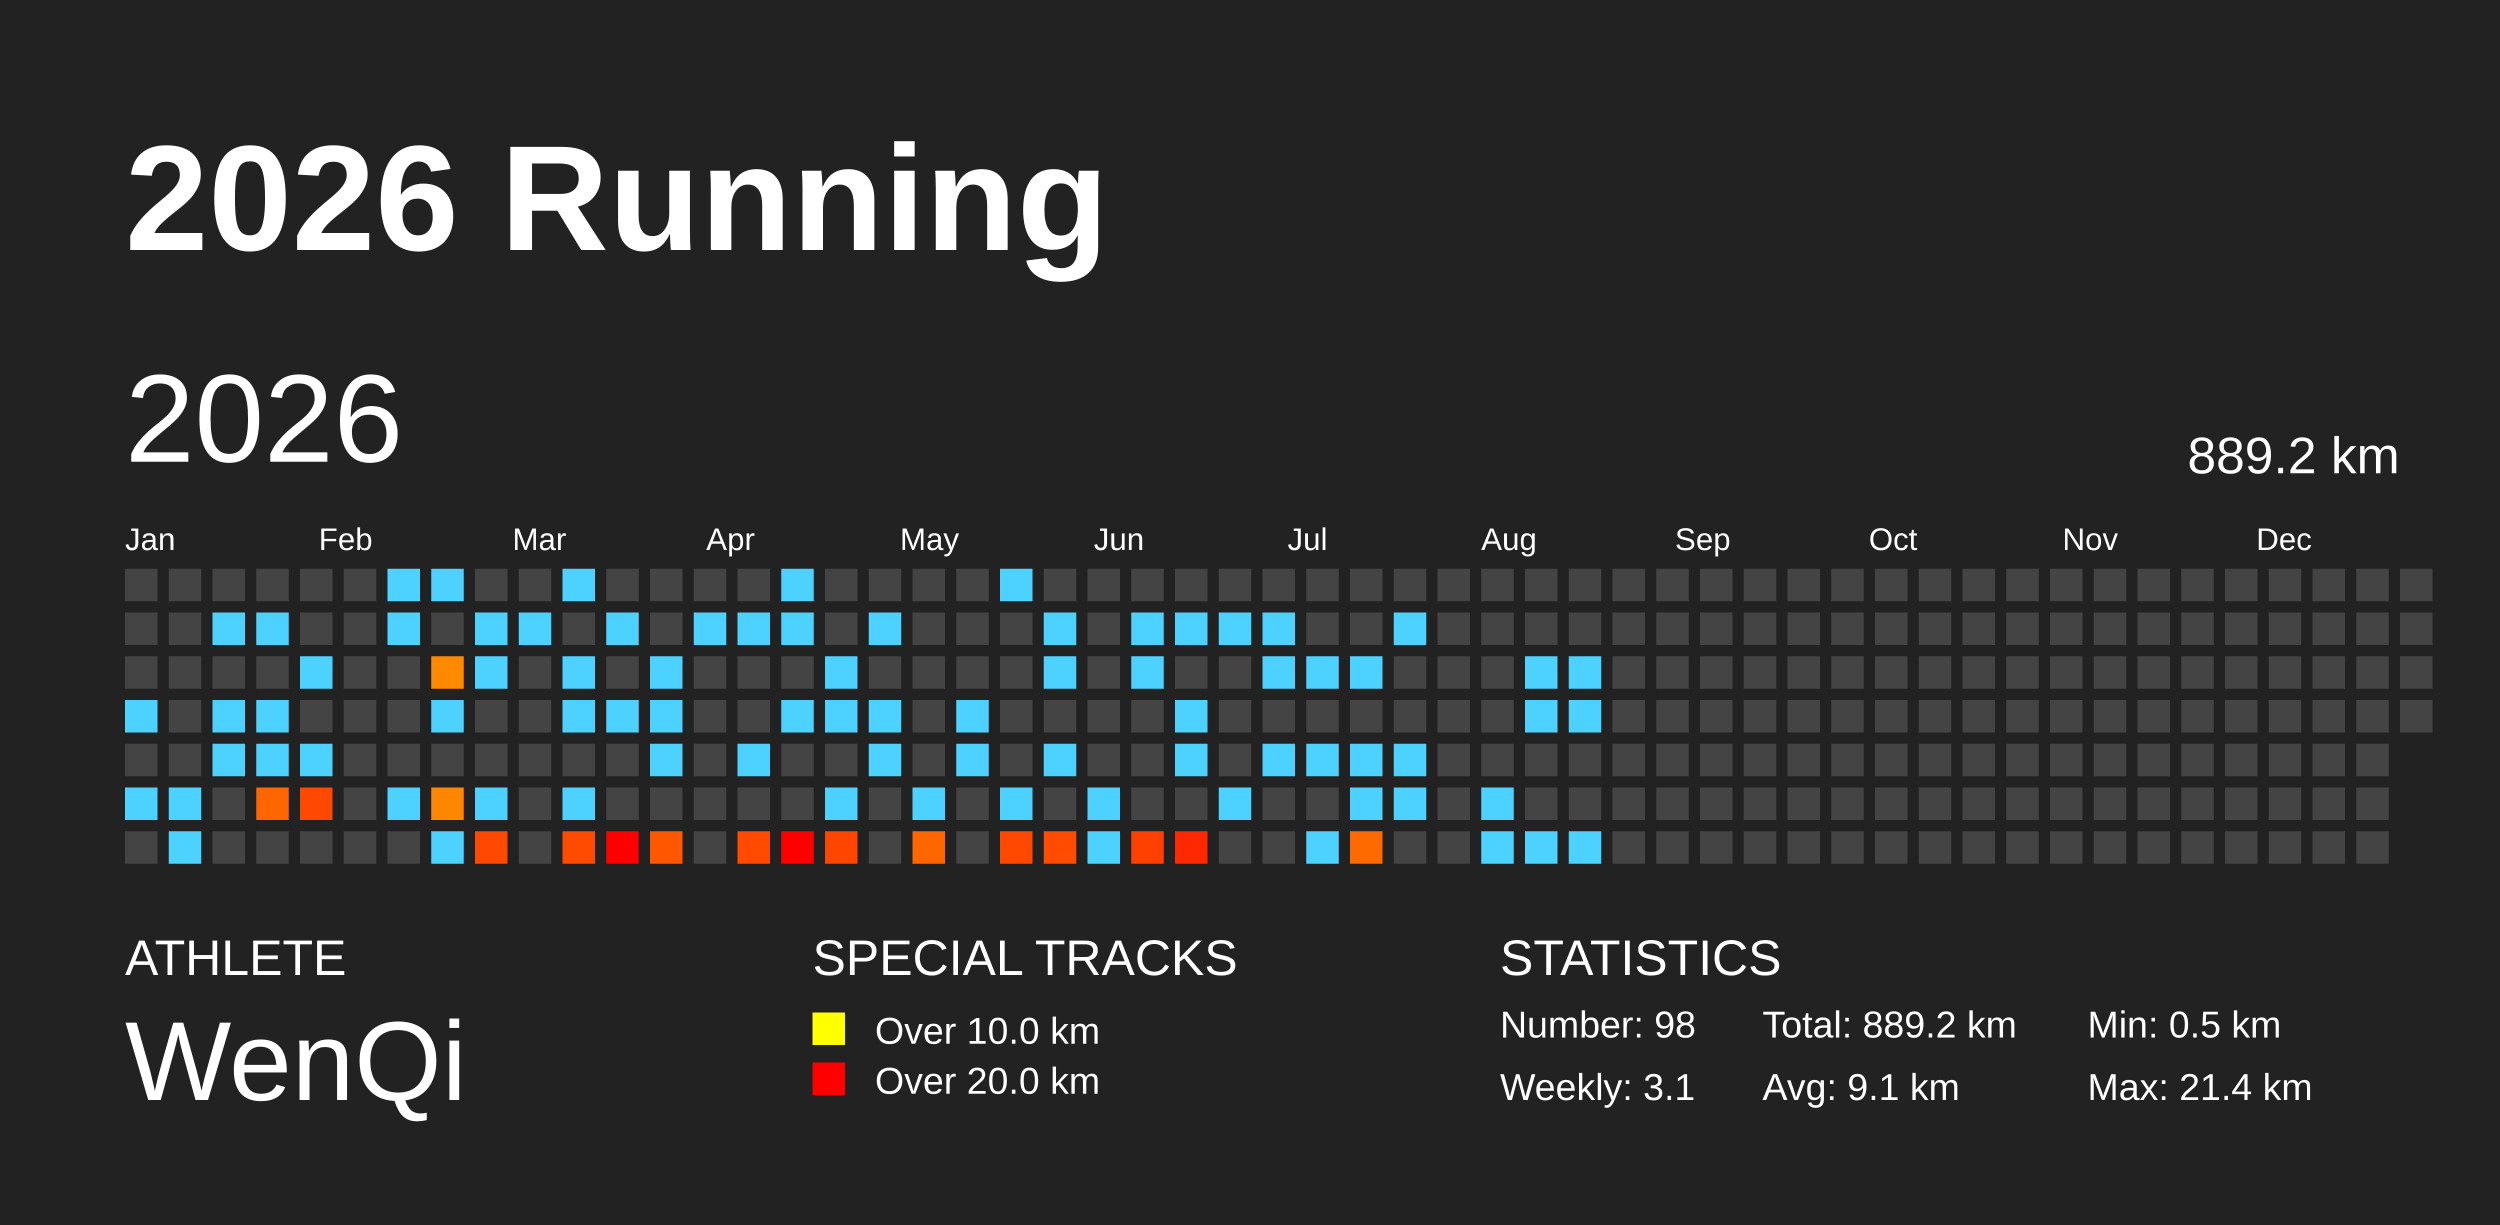
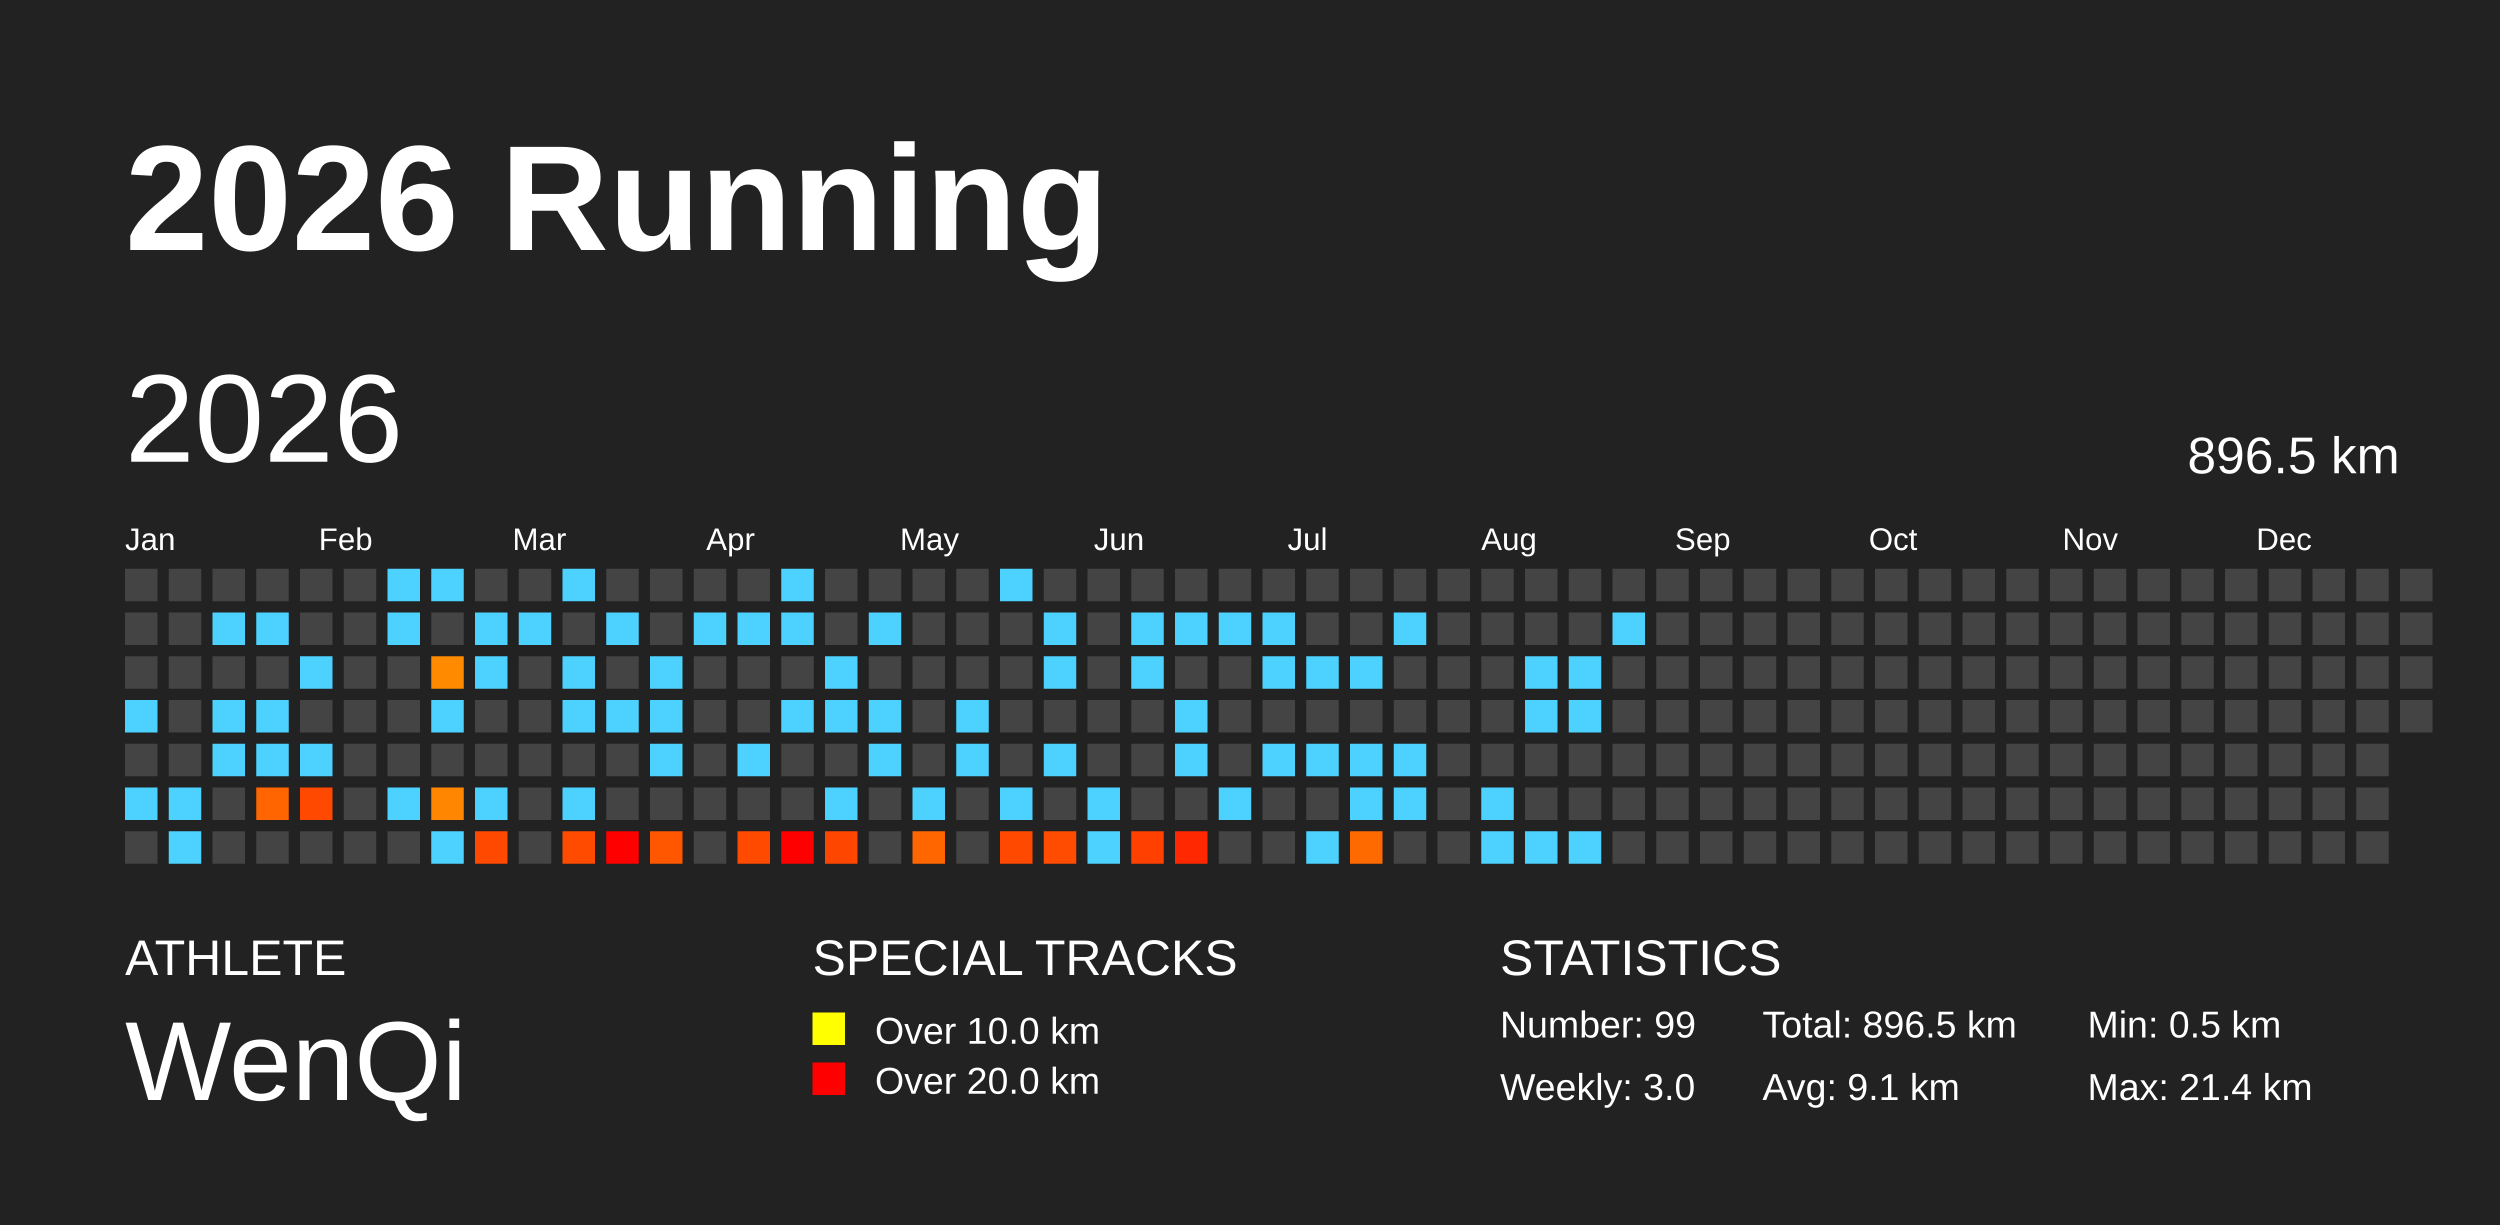
<svg xmlns="http://www.w3.org/2000/svg" baseProfile="full" height="98mm" version="1.1" viewBox="0,0,200,98" width="200mm">
  <defs />
  <rect fill="#222222" height="98" width="200" x="0" y="0" />
  <text fill="#FFFFFF" style="font-size:12px; font-family:Arial; font-weight:bold;" x="10" y="20">2026 Running</text>
  <text fill="#FFFFFF" style="font-size:4px; font-family:Arial" x="10" y="78">ATHLETE</text>
  <text fill="#FFFFFF" style="font-size:9px; font-family:Arial" x="10" y="88">WenQi</text>
  <text fill="#FFFFFF" style="font-size:4px; font-family:Arial" x="65" y="78">SPECIAL TRACKS</text>
  <rect fill="yellow" height="2.6" width="2.6" x="65" y="81" />
  <text fill="#FFFFFF" style="font-size:3px; font-family:Arial" x="70" y="83.5">Over 10.0 km</text>
  <rect fill="red" height="2.6" width="2.6" x="65" y="85" />
  <text fill="#FFFFFF" style="font-size:3px; font-family:Arial" x="70" y="87.5">Over 20.0 km</text>
  <text fill="#FFFFFF" style="font-size:4px; font-family:Arial" x="120" y="78">STATISTICS</text>
-   <text fill="#FFFFFF" style="font-size:3px; font-family:Arial" x="120" y="83">Number: 98</text>
-   <text fill="#FFFFFF" style="font-size:3px; font-family:Arial" x="120" y="88">Weekly: 3.1</text>
-   <text fill="#FFFFFF" style="font-size:3px; font-family:Arial" x="141" y="83">Total: 889.2 km</text>
+   <text fill="#FFFFFF" style="font-size:3px; font-family:Arial" x="120" y="83">Number: 99</text>
+   <text fill="#FFFFFF" style="font-size:3px; font-family:Arial" x="120" y="88">Weekly: 3.0</text>
+   <text fill="#FFFFFF" style="font-size:3px; font-family:Arial" x="141" y="83">Total: 896.5 km</text>
  <text fill="#FFFFFF" style="font-size:3px; font-family:Arial" x="141" y="88">Avg: 9.1 km</text>
  <text fill="#FFFFFF" style="font-size:3px; font-family:Arial" x="167" y="83">Min: 0.5 km</text>
  <text fill="#FFFFFF" style="font-size:3px; font-family:Arial" x="167" y="88">Max: 21.4 km</text>
  <text dominant-baseline="hanging" fill="#FFFFFF" style="font-size:10.0px; font-family:Arial;" x="10" y="30">2026</text>
-   <text dominant-baseline="hanging" fill="#FFFFFF" style="font-size:4.125px; font-family:Arial;" x="175" y="35">889.2 km</text>
+   <text dominant-baseline="hanging" fill="#FFFFFF" style="font-size:4.125px; font-family:Arial;" x="175" y="35">896.5 km</text>
  <text fill="#FFFFFF" style="font-size:2.5px; font-family:Arial" x="10.0" y="44">Jan</text>
  <text fill="#FFFFFF" style="font-size:2.5px; font-family:Arial" x="25.5" y="44">Feb</text>
  <text fill="#FFFFFF" style="font-size:2.5px; font-family:Arial" x="41.0" y="44">Mar</text>
  <text fill="#FFFFFF" style="font-size:2.5px; font-family:Arial" x="56.5" y="44">Apr</text>
  <text fill="#FFFFFF" style="font-size:2.5px; font-family:Arial" x="72.0" y="44">May</text>
  <text fill="#FFFFFF" style="font-size:2.5px; font-family:Arial" x="87.5" y="44">Jun</text>
  <text fill="#FFFFFF" style="font-size:2.5px; font-family:Arial" x="103.0" y="44">Jul</text>
  <text fill="#FFFFFF" style="font-size:2.5px; font-family:Arial" x="118.5" y="44">Aug</text>
  <text fill="#FFFFFF" style="font-size:2.5px; font-family:Arial" x="134.0" y="44">Sep</text>
  <text fill="#FFFFFF" style="font-size:2.5px; font-family:Arial" x="149.5" y="44">Oct</text>
  <text fill="#FFFFFF" style="font-size:2.5px; font-family:Arial" x="165.0" y="44">Nov</text>
  <text fill="#FFFFFF" style="font-size:2.5px; font-family:Arial" x="180.5" y="44">Dec</text>
  <rect fill="#444444" height="2.6" width="2.6" x="10.0" y="45.5" />
  <rect fill="#444444" height="2.6" width="2.6" x="10.0" y="49.0" />
  <rect fill="#444444" height="2.6" width="2.6" x="10.0" y="52.5" />
  <rect fill="#4dd2ff" height="2.6" width="2.6" x="10.0" y="56.0" />
  <rect fill="#444444" height="2.6" width="2.6" x="10.0" y="59.5" />
  <rect fill="#4dd2ff" height="2.6" width="2.6" x="10.0" y="63.0" />
  <rect fill="#444444" height="2.6" width="2.6" x="10.0" y="66.5" />
  <rect fill="#444444" height="2.6" width="2.6" x="13.5" y="45.5" />
  <rect fill="#444444" height="2.6" width="2.6" x="13.5" y="49.0" />
  <rect fill="#444444" height="2.6" width="2.6" x="13.5" y="52.5" />
  <rect fill="#444444" height="2.6" width="2.6" x="13.5" y="56.0" />
  <rect fill="#444444" height="2.6" width="2.6" x="13.5" y="59.5" />
  <rect fill="#4dd2ff" height="2.6" width="2.6" x="13.5" y="63.0" />
  <rect fill="#4dd2ff" height="2.6" width="2.6" x="13.5" y="66.5" />
  <rect fill="#444444" height="2.6" width="2.6" x="17.0" y="45.5" />
  <rect fill="#4dd2ff" height="2.6" width="2.6" x="17.0" y="49.0" />
  <rect fill="#444444" height="2.6" width="2.6" x="17.0" y="52.5" />
  <rect fill="#4dd2ff" height="2.6" width="2.6" x="17.0" y="56.0" />
  <rect fill="#4dd2ff" height="2.6" width="2.6" x="17.0" y="59.5" />
  <rect fill="#444444" height="2.6" width="2.6" x="17.0" y="63.0" />
  <rect fill="#444444" height="2.6" width="2.6" x="17.0" y="66.5" />
  <rect fill="#444444" height="2.6" width="2.6" x="20.5" y="45.5" />
  <rect fill="#4dd2ff" height="2.6" width="2.6" x="20.5" y="49.0" />
  <rect fill="#444444" height="2.6" width="2.6" x="20.5" y="52.5" />
  <rect fill="#4dd2ff" height="2.6" width="2.6" x="20.5" y="56.0" />
  <rect fill="#4dd2ff" height="2.6" width="2.6" x="20.5" y="59.5" />
  <rect fill="#ff6500" height="2.6" width="2.6" x="20.5" y="63.0" />
  <rect fill="#444444" height="2.6" width="2.6" x="20.5" y="66.5" />
  <rect fill="#444444" height="2.6" width="2.6" x="24.0" y="45.5" />
  <rect fill="#444444" height="2.6" width="2.6" x="24.0" y="49.0" />
  <rect fill="#4dd2ff" height="2.6" width="2.6" x="24.0" y="52.5" />
  <rect fill="#444444" height="2.6" width="2.6" x="24.0" y="56.0" />
  <rect fill="#4dd2ff" height="2.6" width="2.6" x="24.0" y="59.5" />
  <rect fill="#ff4800" height="2.6" width="2.6" x="24.0" y="63.0" />
  <rect fill="#444444" height="2.6" width="2.6" x="24.0" y="66.5" />
  <rect fill="#444444" height="2.6" width="2.6" x="27.5" y="45.5" />
  <rect fill="#444444" height="2.6" width="2.6" x="27.5" y="49.0" />
  <rect fill="#444444" height="2.6" width="2.6" x="27.5" y="52.5" />
  <rect fill="#444444" height="2.6" width="2.6" x="27.5" y="56.0" />
  <rect fill="#444444" height="2.6" width="2.6" x="27.5" y="59.5" />
  <rect fill="#444444" height="2.6" width="2.6" x="27.5" y="63.0" />
  <rect fill="#444444" height="2.6" width="2.6" x="27.5" y="66.5" />
  <rect fill="#4dd2ff" height="2.6" width="2.6" x="31.0" y="45.5" />
  <rect fill="#4dd2ff" height="2.6" width="2.6" x="31.0" y="49.0" />
  <rect fill="#444444" height="2.6" width="2.6" x="31.0" y="52.5" />
  <rect fill="#444444" height="2.6" width="2.6" x="31.0" y="56.0" />
  <rect fill="#444444" height="2.6" width="2.6" x="31.0" y="59.5" />
  <rect fill="#4dd2ff" height="2.6" width="2.6" x="31.0" y="63.0" />
  <rect fill="#444444" height="2.6" width="2.6" x="31.0" y="66.5" />
  <rect fill="#4dd2ff" height="2.6" width="2.6" x="34.5" y="45.5" />
  <rect fill="#444444" height="2.6" width="2.6" x="34.5" y="49.0" />
  <rect fill="#ff8a00" height="2.6" width="2.6" x="34.5" y="52.5" />
  <rect fill="#4dd2ff" height="2.6" width="2.6" x="34.5" y="56.0" />
  <rect fill="#444444" height="2.6" width="2.6" x="34.5" y="59.5" />
  <rect fill="#ff8600" height="2.6" width="2.6" x="34.5" y="63.0" />
  <rect fill="#4dd2ff" height="2.6" width="2.6" x="34.5" y="66.5" />
  <rect fill="#444444" height="2.6" width="2.6" x="38.0" y="45.5" />
  <rect fill="#4dd2ff" height="2.6" width="2.6" x="38.0" y="49.0" />
  <rect fill="#4dd2ff" height="2.6" width="2.6" x="38.0" y="52.5" />
  <rect fill="#444444" height="2.6" width="2.6" x="38.0" y="56.0" />
  <rect fill="#444444" height="2.6" width="2.6" x="38.0" y="59.5" />
  <rect fill="#4dd2ff" height="2.6" width="2.6" x="38.0" y="63.0" />
  <rect fill="#ff4800" height="2.6" width="2.6" x="38.0" y="66.5" />
  <rect fill="#444444" height="2.6" width="2.6" x="41.5" y="45.5" />
  <rect fill="#4dd2ff" height="2.6" width="2.6" x="41.5" y="49.0" />
  <rect fill="#444444" height="2.6" width="2.6" x="41.5" y="52.5" />
  <rect fill="#444444" height="2.6" width="2.6" x="41.5" y="56.0" />
  <rect fill="#444444" height="2.6" width="2.6" x="41.5" y="59.5" />
  <rect fill="#444444" height="2.6" width="2.6" x="41.5" y="63.0" />
  <rect fill="#444444" height="2.6" width="2.6" x="41.5" y="66.5" />
  <rect fill="#4dd2ff" height="2.6" width="2.6" x="45.0" y="45.5" />
  <rect fill="#444444" height="2.6" width="2.6" x="45.0" y="49.0" />
  <rect fill="#4dd2ff" height="2.6" width="2.6" x="45.0" y="52.5" />
  <rect fill="#4dd2ff" height="2.6" width="2.6" x="45.0" y="56.0" />
  <rect fill="#444444" height="2.6" width="2.6" x="45.0" y="59.5" />
  <rect fill="#4dd2ff" height="2.6" width="2.6" x="45.0" y="63.0" />
  <rect fill="#ff4b00" height="2.6" width="2.6" x="45.0" y="66.5" />
  <rect fill="#444444" height="2.6" width="2.6" x="48.5" y="45.5" />
  <rect fill="#4dd2ff" height="2.6" width="2.6" x="48.5" y="49.0" />
  <rect fill="#444444" height="2.6" width="2.6" x="48.5" y="52.5" />
  <rect fill="#4dd2ff" height="2.6" width="2.6" x="48.5" y="56.0" />
  <rect fill="#444444" height="2.6" width="2.6" x="48.5" y="59.5" />
  <rect fill="#444444" height="2.6" width="2.6" x="48.5" y="63.0" />
  <rect fill="red" height="2.6" width="2.6" x="48.5" y="66.5" />
  <rect fill="#444444" height="2.6" width="2.6" x="52.0" y="45.5" />
  <rect fill="#444444" height="2.6" width="2.6" x="52.0" y="49.0" />
  <rect fill="#4dd2ff" height="2.6" width="2.6" x="52.0" y="52.5" />
  <rect fill="#4dd2ff" height="2.6" width="2.6" x="52.0" y="56.0" />
  <rect fill="#4dd2ff" height="2.6" width="2.6" x="52.0" y="59.5" />
  <rect fill="#444444" height="2.6" width="2.6" x="52.0" y="63.0" />
  <rect fill="#ff5700" height="2.6" width="2.6" x="52.0" y="66.5" />
  <rect fill="#444444" height="2.6" width="2.6" x="55.5" y="45.5" />
  <rect fill="#4dd2ff" height="2.6" width="2.6" x="55.5" y="49.0" />
  <rect fill="#444444" height="2.6" width="2.6" x="55.5" y="52.5" />
  <rect fill="#444444" height="2.6" width="2.6" x="55.5" y="56.0" />
  <rect fill="#444444" height="2.6" width="2.6" x="55.5" y="59.5" />
  <rect fill="#444444" height="2.6" width="2.6" x="55.5" y="63.0" />
  <rect fill="#444444" height="2.6" width="2.6" x="55.5" y="66.5" />
  <rect fill="#444444" height="2.6" width="2.6" x="59.0" y="45.5" />
  <rect fill="#4dd2ff" height="2.6" width="2.6" x="59.0" y="49.0" />
  <rect fill="#444444" height="2.6" width="2.6" x="59.0" y="52.5" />
  <rect fill="#444444" height="2.6" width="2.6" x="59.0" y="56.0" />
  <rect fill="#4dd2ff" height="2.6" width="2.6" x="59.0" y="59.5" />
  <rect fill="#444444" height="2.6" width="2.6" x="59.0" y="63.0" />
  <rect fill="#ff4a00" height="2.6" width="2.6" x="59.0" y="66.5" />
  <rect fill="#4dd2ff" height="2.6" width="2.6" x="62.5" y="45.5" />
  <rect fill="#4dd2ff" height="2.6" width="2.6" x="62.5" y="49.0" />
  <rect fill="#444444" height="2.6" width="2.6" x="62.5" y="52.5" />
  <rect fill="#4dd2ff" height="2.6" width="2.6" x="62.5" y="56.0" />
  <rect fill="#444444" height="2.6" width="2.6" x="62.5" y="59.5" />
  <rect fill="#444444" height="2.6" width="2.6" x="62.5" y="63.0" />
  <rect fill="red" height="2.6" width="2.6" x="62.5" y="66.5" />
  <rect fill="#444444" height="2.6" width="2.6" x="66.0" y="45.5" />
  <rect fill="#444444" height="2.6" width="2.6" x="66.0" y="49.0" />
  <rect fill="#4dd2ff" height="2.6" width="2.6" x="66.0" y="52.5" />
  <rect fill="#4dd2ff" height="2.6" width="2.6" x="66.0" y="56.0" />
  <rect fill="#444444" height="2.6" width="2.6" x="66.0" y="59.5" />
  <rect fill="#4dd2ff" height="2.6" width="2.6" x="66.0" y="63.0" />
  <rect fill="#ff4600" height="2.6" width="2.6" x="66.0" y="66.5" />
  <rect fill="#444444" height="2.6" width="2.6" x="69.5" y="45.5" />
  <rect fill="#4dd2ff" height="2.6" width="2.6" x="69.5" y="49.0" />
  <rect fill="#444444" height="2.6" width="2.6" x="69.5" y="52.5" />
  <rect fill="#4dd2ff" height="2.6" width="2.6" x="69.5" y="56.0" />
  <rect fill="#4dd2ff" height="2.6" width="2.6" x="69.5" y="59.5" />
  <rect fill="#444444" height="2.6" width="2.6" x="69.5" y="63.0" />
  <rect fill="#444444" height="2.6" width="2.6" x="69.5" y="66.5" />
  <rect fill="#444444" height="2.6" width="2.6" x="73.0" y="45.5" />
  <rect fill="#444444" height="2.6" width="2.6" x="73.0" y="49.0" />
  <rect fill="#444444" height="2.6" width="2.6" x="73.0" y="52.5" />
  <rect fill="#444444" height="2.6" width="2.6" x="73.0" y="56.0" />
  <rect fill="#444444" height="2.6" width="2.6" x="73.0" y="59.5" />
  <rect fill="#4dd2ff" height="2.6" width="2.6" x="73.0" y="63.0" />
  <rect fill="#ff6600" height="2.6" width="2.6" x="73.0" y="66.5" />
  <rect fill="#444444" height="2.6" width="2.6" x="76.5" y="45.5" />
  <rect fill="#444444" height="2.6" width="2.6" x="76.5" y="49.0" />
  <rect fill="#444444" height="2.6" width="2.6" x="76.5" y="52.5" />
  <rect fill="#4dd2ff" height="2.6" width="2.6" x="76.5" y="56.0" />
  <rect fill="#4dd2ff" height="2.6" width="2.6" x="76.5" y="59.5" />
  <rect fill="#444444" height="2.6" width="2.6" x="76.5" y="63.0" />
  <rect fill="#444444" height="2.6" width="2.6" x="76.5" y="66.5" />
  <rect fill="#4dd2ff" height="2.6" width="2.6" x="80.0" y="45.5" />
  <rect fill="#444444" height="2.6" width="2.6" x="80.0" y="49.0" />
  <rect fill="#444444" height="2.6" width="2.6" x="80.0" y="52.5" />
  <rect fill="#444444" height="2.6" width="2.6" x="80.0" y="56.0" />
  <rect fill="#444444" height="2.6" width="2.6" x="80.0" y="59.5" />
  <rect fill="#4dd2ff" height="2.6" width="2.6" x="80.0" y="63.0" />
  <rect fill="#ff4900" height="2.6" width="2.6" x="80.0" y="66.5" />
  <rect fill="#444444" height="2.6" width="2.6" x="83.5" y="45.5" />
  <rect fill="#4dd2ff" height="2.6" width="2.6" x="83.5" y="49.0" />
  <rect fill="#4dd2ff" height="2.6" width="2.6" x="83.5" y="52.5" />
  <rect fill="#444444" height="2.6" width="2.6" x="83.5" y="56.0" />
  <rect fill="#4dd2ff" height="2.6" width="2.6" x="83.5" y="59.5" />
  <rect fill="#444444" height="2.6" width="2.6" x="83.5" y="63.0" />
  <rect fill="#ff4c00" height="2.6" width="2.6" x="83.5" y="66.5" />
  <rect fill="#444444" height="2.6" width="2.6" x="87.0" y="45.5" />
  <rect fill="#444444" height="2.6" width="2.6" x="87.0" y="49.0" />
  <rect fill="#444444" height="2.6" width="2.6" x="87.0" y="52.5" />
  <rect fill="#444444" height="2.6" width="2.6" x="87.0" y="56.0" />
  <rect fill="#444444" height="2.6" width="2.6" x="87.0" y="59.5" />
  <rect fill="#4dd2ff" height="2.6" width="2.6" x="87.0" y="63.0" />
  <rect fill="#4dd2ff" height="2.6" width="2.6" x="87.0" y="66.5" />
  <rect fill="#444444" height="2.6" width="2.6" x="90.5" y="45.5" />
  <rect fill="#4dd2ff" height="2.6" width="2.6" x="90.5" y="49.0" />
  <rect fill="#4dd2ff" height="2.6" width="2.6" x="90.5" y="52.5" />
  <rect fill="#444444" height="2.6" width="2.6" x="90.5" y="56.0" />
  <rect fill="#444444" height="2.6" width="2.6" x="90.5" y="59.5" />
  <rect fill="#444444" height="2.6" width="2.6" x="90.5" y="63.0" />
  <rect fill="#ff4000" height="2.6" width="2.6" x="90.5" y="66.5" />
  <rect fill="#444444" height="2.6" width="2.6" x="94.0" y="45.5" />
  <rect fill="#4dd2ff" height="2.6" width="2.6" x="94.0" y="49.0" />
  <rect fill="#444444" height="2.6" width="2.6" x="94.0" y="52.5" />
  <rect fill="#4dd2ff" height="2.6" width="2.6" x="94.0" y="56.0" />
  <rect fill="#4dd2ff" height="2.6" width="2.6" x="94.0" y="59.5" />
  <rect fill="#444444" height="2.6" width="2.6" x="94.0" y="63.0" />
  <rect fill="#ff2800" height="2.6" width="2.6" x="94.0" y="66.5" />
  <rect fill="#444444" height="2.6" width="2.6" x="97.5" y="45.5" />
  <rect fill="#4dd2ff" height="2.6" width="2.6" x="97.5" y="49.0" />
  <rect fill="#444444" height="2.6" width="2.6" x="97.5" y="52.5" />
  <rect fill="#444444" height="2.6" width="2.6" x="97.5" y="56.0" />
  <rect fill="#444444" height="2.6" width="2.6" x="97.5" y="59.5" />
  <rect fill="#4dd2ff" height="2.6" width="2.6" x="97.5" y="63.0" />
  <rect fill="#444444" height="2.6" width="2.6" x="97.5" y="66.5" />
  <rect fill="#444444" height="2.6" width="2.6" x="101.0" y="45.5" />
  <rect fill="#4dd2ff" height="2.6" width="2.6" x="101.0" y="49.0" />
  <rect fill="#4dd2ff" height="2.6" width="2.6" x="101.0" y="52.5" />
  <rect fill="#444444" height="2.6" width="2.6" x="101.0" y="56.0" />
  <rect fill="#4dd2ff" height="2.6" width="2.6" x="101.0" y="59.5" />
  <rect fill="#444444" height="2.6" width="2.6" x="101.0" y="63.0" />
  <rect fill="#444444" height="2.6" width="2.6" x="101.0" y="66.5" />
  <rect fill="#444444" height="2.6" width="2.6" x="104.5" y="45.5" />
  <rect fill="#444444" height="2.6" width="2.6" x="104.5" y="49.0" />
  <rect fill="#4dd2ff" height="2.6" width="2.6" x="104.5" y="52.5" />
  <rect fill="#444444" height="2.6" width="2.6" x="104.5" y="56.0" />
  <rect fill="#4dd2ff" height="2.6" width="2.6" x="104.5" y="59.5" />
  <rect fill="#444444" height="2.6" width="2.6" x="104.5" y="63.0" />
  <rect fill="#4dd2ff" height="2.6" width="2.6" x="104.5" y="66.5" />
  <rect fill="#444444" height="2.6" width="2.6" x="108.0" y="45.5" />
  <rect fill="#444444" height="2.6" width="2.6" x="108.0" y="49.0" />
  <rect fill="#4dd2ff" height="2.6" width="2.6" x="108.0" y="52.5" />
  <rect fill="#444444" height="2.6" width="2.6" x="108.0" y="56.0" />
  <rect fill="#4dd2ff" height="2.6" width="2.6" x="108.0" y="59.5" />
  <rect fill="#4dd2ff" height="2.6" width="2.6" x="108.0" y="63.0" />
  <rect fill="#ff6a00" height="2.6" width="2.6" x="108.0" y="66.5" />
  <rect fill="#444444" height="2.6" width="2.6" x="111.5" y="45.5" />
  <rect fill="#4dd2ff" height="2.6" width="2.6" x="111.5" y="49.0" />
  <rect fill="#444444" height="2.6" width="2.6" x="111.5" y="52.5" />
  <rect fill="#444444" height="2.6" width="2.6" x="111.5" y="56.0" />
  <rect fill="#4dd2ff" height="2.6" width="2.6" x="111.5" y="59.5" />
  <rect fill="#4dd2ff" height="2.6" width="2.6" x="111.5" y="63.0" />
  <rect fill="#444444" height="2.6" width="2.6" x="111.5" y="66.5" />
  <rect fill="#444444" height="2.6" width="2.6" x="115.0" y="45.5" />
  <rect fill="#444444" height="2.6" width="2.6" x="115.0" y="49.0" />
  <rect fill="#444444" height="2.6" width="2.6" x="115.0" y="52.5" />
  <rect fill="#444444" height="2.6" width="2.6" x="115.0" y="56.0" />
  <rect fill="#444444" height="2.6" width="2.6" x="115.0" y="59.5" />
  <rect fill="#444444" height="2.6" width="2.6" x="115.0" y="63.0" />
  <rect fill="#444444" height="2.6" width="2.6" x="115.0" y="66.5" />
  <rect fill="#444444" height="2.6" width="2.6" x="118.5" y="45.5" />
  <rect fill="#444444" height="2.6" width="2.6" x="118.5" y="49.0" />
  <rect fill="#444444" height="2.6" width="2.6" x="118.5" y="52.5" />
  <rect fill="#444444" height="2.6" width="2.6" x="118.5" y="56.0" />
  <rect fill="#444444" height="2.6" width="2.6" x="118.5" y="59.5" />
  <rect fill="#4dd2ff" height="2.6" width="2.6" x="118.5" y="63.0" />
  <rect fill="#4dd2ff" height="2.6" width="2.6" x="118.5" y="66.5" />
  <rect fill="#444444" height="2.6" width="2.6" x="122.0" y="45.5" />
  <rect fill="#444444" height="2.6" width="2.6" x="122.0" y="49.0" />
  <rect fill="#4dd2ff" height="2.6" width="2.6" x="122.0" y="52.5" />
  <rect fill="#4dd2ff" height="2.6" width="2.6" x="122.0" y="56.0" />
  <rect fill="#444444" height="2.6" width="2.6" x="122.0" y="59.5" />
  <rect fill="#444444" height="2.6" width="2.6" x="122.0" y="63.0" />
  <rect fill="#4dd2ff" height="2.6" width="2.6" x="122.0" y="66.5" />
  <rect fill="#444444" height="2.6" width="2.6" x="125.5" y="45.5" />
  <rect fill="#444444" height="2.6" width="2.6" x="125.5" y="49.0" />
  <rect fill="#4dd2ff" height="2.6" width="2.6" x="125.5" y="52.5" />
  <rect fill="#4dd2ff" height="2.6" width="2.6" x="125.5" y="56.0" />
  <rect fill="#444444" height="2.6" width="2.6" x="125.5" y="59.5" />
  <rect fill="#444444" height="2.6" width="2.6" x="125.5" y="63.0" />
  <rect fill="#4dd2ff" height="2.6" width="2.6" x="125.5" y="66.5" />
  <rect fill="#444444" height="2.6" width="2.6" x="129.0" y="45.5" />
-   <rect fill="#444444" height="2.6" width="2.6" x="129.0" y="49.0" />
+   <rect fill="#4dd2ff" height="2.6" width="2.6" x="129.0" y="49.0" />
  <rect fill="#444444" height="2.6" width="2.6" x="129.0" y="52.5" />
  <rect fill="#444444" height="2.6" width="2.6" x="129.0" y="56.0" />
  <rect fill="#444444" height="2.6" width="2.6" x="129.0" y="59.5" />
  <rect fill="#444444" height="2.6" width="2.6" x="129.0" y="63.0" />
  <rect fill="#444444" height="2.6" width="2.6" x="129.0" y="66.5" />
  <rect fill="#444444" height="2.6" width="2.6" x="132.5" y="45.5" />
  <rect fill="#444444" height="2.6" width="2.6" x="132.5" y="49.0" />
  <rect fill="#444444" height="2.6" width="2.6" x="132.5" y="52.5" />
  <rect fill="#444444" height="2.6" width="2.6" x="132.5" y="56.0" />
  <rect fill="#444444" height="2.6" width="2.6" x="132.5" y="59.5" />
  <rect fill="#444444" height="2.6" width="2.6" x="132.5" y="63.0" />
  <rect fill="#444444" height="2.6" width="2.6" x="132.5" y="66.5" />
  <rect fill="#444444" height="2.6" width="2.6" x="136.0" y="45.5" />
  <rect fill="#444444" height="2.6" width="2.6" x="136.0" y="49.0" />
  <rect fill="#444444" height="2.6" width="2.6" x="136.0" y="52.5" />
  <rect fill="#444444" height="2.6" width="2.6" x="136.0" y="56.0" />
  <rect fill="#444444" height="2.6" width="2.6" x="136.0" y="59.5" />
  <rect fill="#444444" height="2.6" width="2.6" x="136.0" y="63.0" />
  <rect fill="#444444" height="2.6" width="2.6" x="136.0" y="66.5" />
  <rect fill="#444444" height="2.6" width="2.6" x="139.5" y="45.5" />
  <rect fill="#444444" height="2.6" width="2.6" x="139.5" y="49.0" />
  <rect fill="#444444" height="2.6" width="2.6" x="139.5" y="52.5" />
  <rect fill="#444444" height="2.6" width="2.6" x="139.5" y="56.0" />
  <rect fill="#444444" height="2.6" width="2.6" x="139.5" y="59.5" />
  <rect fill="#444444" height="2.6" width="2.6" x="139.5" y="63.0" />
  <rect fill="#444444" height="2.6" width="2.6" x="139.5" y="66.5" />
  <rect fill="#444444" height="2.6" width="2.6" x="143.0" y="45.5" />
  <rect fill="#444444" height="2.6" width="2.6" x="143.0" y="49.0" />
  <rect fill="#444444" height="2.6" width="2.6" x="143.0" y="52.5" />
  <rect fill="#444444" height="2.6" width="2.6" x="143.0" y="56.0" />
  <rect fill="#444444" height="2.6" width="2.6" x="143.0" y="59.5" />
  <rect fill="#444444" height="2.6" width="2.6" x="143.0" y="63.0" />
  <rect fill="#444444" height="2.6" width="2.6" x="143.0" y="66.5" />
  <rect fill="#444444" height="2.6" width="2.6" x="146.5" y="45.5" />
  <rect fill="#444444" height="2.6" width="2.6" x="146.5" y="49.0" />
  <rect fill="#444444" height="2.6" width="2.6" x="146.5" y="52.5" />
  <rect fill="#444444" height="2.6" width="2.6" x="146.5" y="56.0" />
  <rect fill="#444444" height="2.6" width="2.6" x="146.5" y="59.5" />
  <rect fill="#444444" height="2.6" width="2.6" x="146.5" y="63.0" />
  <rect fill="#444444" height="2.6" width="2.6" x="146.5" y="66.5" />
  <rect fill="#444444" height="2.6" width="2.6" x="150.0" y="45.5" />
  <rect fill="#444444" height="2.6" width="2.6" x="150.0" y="49.0" />
  <rect fill="#444444" height="2.6" width="2.6" x="150.0" y="52.5" />
  <rect fill="#444444" height="2.6" width="2.6" x="150.0" y="56.0" />
  <rect fill="#444444" height="2.6" width="2.6" x="150.0" y="59.5" />
  <rect fill="#444444" height="2.6" width="2.6" x="150.0" y="63.0" />
  <rect fill="#444444" height="2.6" width="2.6" x="150.0" y="66.5" />
  <rect fill="#444444" height="2.6" width="2.6" x="153.5" y="45.5" />
  <rect fill="#444444" height="2.6" width="2.6" x="153.5" y="49.0" />
  <rect fill="#444444" height="2.6" width="2.6" x="153.5" y="52.5" />
  <rect fill="#444444" height="2.6" width="2.6" x="153.5" y="56.0" />
  <rect fill="#444444" height="2.6" width="2.6" x="153.5" y="59.5" />
  <rect fill="#444444" height="2.6" width="2.6" x="153.5" y="63.0" />
  <rect fill="#444444" height="2.6" width="2.6" x="153.5" y="66.5" />
  <rect fill="#444444" height="2.6" width="2.6" x="157.0" y="45.5" />
  <rect fill="#444444" height="2.6" width="2.6" x="157.0" y="49.0" />
  <rect fill="#444444" height="2.6" width="2.6" x="157.0" y="52.5" />
  <rect fill="#444444" height="2.6" width="2.6" x="157.0" y="56.0" />
  <rect fill="#444444" height="2.6" width="2.6" x="157.0" y="59.5" />
  <rect fill="#444444" height="2.6" width="2.6" x="157.0" y="63.0" />
  <rect fill="#444444" height="2.6" width="2.6" x="157.0" y="66.5" />
  <rect fill="#444444" height="2.6" width="2.6" x="160.5" y="45.5" />
  <rect fill="#444444" height="2.6" width="2.6" x="160.5" y="49.0" />
  <rect fill="#444444" height="2.6" width="2.6" x="160.5" y="52.5" />
  <rect fill="#444444" height="2.6" width="2.6" x="160.5" y="56.0" />
  <rect fill="#444444" height="2.6" width="2.6" x="160.5" y="59.5" />
  <rect fill="#444444" height="2.6" width="2.6" x="160.5" y="63.0" />
  <rect fill="#444444" height="2.6" width="2.6" x="160.5" y="66.5" />
  <rect fill="#444444" height="2.6" width="2.6" x="164.0" y="45.5" />
  <rect fill="#444444" height="2.6" width="2.6" x="164.0" y="49.0" />
  <rect fill="#444444" height="2.6" width="2.6" x="164.0" y="52.5" />
  <rect fill="#444444" height="2.6" width="2.6" x="164.0" y="56.0" />
  <rect fill="#444444" height="2.6" width="2.6" x="164.0" y="59.5" />
  <rect fill="#444444" height="2.6" width="2.6" x="164.0" y="63.0" />
  <rect fill="#444444" height="2.6" width="2.6" x="164.0" y="66.5" />
  <rect fill="#444444" height="2.6" width="2.6" x="167.5" y="45.5" />
  <rect fill="#444444" height="2.6" width="2.6" x="167.5" y="49.0" />
  <rect fill="#444444" height="2.6" width="2.6" x="167.5" y="52.5" />
  <rect fill="#444444" height="2.6" width="2.6" x="167.5" y="56.0" />
  <rect fill="#444444" height="2.6" width="2.6" x="167.5" y="59.5" />
  <rect fill="#444444" height="2.6" width="2.6" x="167.5" y="63.0" />
  <rect fill="#444444" height="2.6" width="2.6" x="167.5" y="66.5" />
  <rect fill="#444444" height="2.6" width="2.6" x="171.0" y="45.5" />
  <rect fill="#444444" height="2.6" width="2.6" x="171.0" y="49.0" />
  <rect fill="#444444" height="2.6" width="2.6" x="171.0" y="52.5" />
  <rect fill="#444444" height="2.6" width="2.6" x="171.0" y="56.0" />
  <rect fill="#444444" height="2.6" width="2.6" x="171.0" y="59.5" />
  <rect fill="#444444" height="2.6" width="2.6" x="171.0" y="63.0" />
  <rect fill="#444444" height="2.6" width="2.6" x="171.0" y="66.5" />
  <rect fill="#444444" height="2.6" width="2.6" x="174.5" y="45.5" />
  <rect fill="#444444" height="2.6" width="2.6" x="174.5" y="49.0" />
  <rect fill="#444444" height="2.6" width="2.6" x="174.5" y="52.5" />
  <rect fill="#444444" height="2.6" width="2.6" x="174.5" y="56.0" />
  <rect fill="#444444" height="2.6" width="2.6" x="174.5" y="59.5" />
  <rect fill="#444444" height="2.6" width="2.6" x="174.5" y="63.0" />
  <rect fill="#444444" height="2.6" width="2.6" x="174.5" y="66.5" />
  <rect fill="#444444" height="2.6" width="2.6" x="178.0" y="45.5" />
  <rect fill="#444444" height="2.6" width="2.6" x="178.0" y="49.0" />
  <rect fill="#444444" height="2.6" width="2.6" x="178.0" y="52.5" />
  <rect fill="#444444" height="2.6" width="2.6" x="178.0" y="56.0" />
  <rect fill="#444444" height="2.6" width="2.6" x="178.0" y="59.5" />
  <rect fill="#444444" height="2.6" width="2.6" x="178.0" y="63.0" />
  <rect fill="#444444" height="2.6" width="2.6" x="178.0" y="66.5" />
  <rect fill="#444444" height="2.6" width="2.6" x="181.5" y="45.5" />
  <rect fill="#444444" height="2.6" width="2.6" x="181.5" y="49.0" />
  <rect fill="#444444" height="2.6" width="2.6" x="181.5" y="52.5" />
  <rect fill="#444444" height="2.6" width="2.6" x="181.5" y="56.0" />
  <rect fill="#444444" height="2.6" width="2.6" x="181.5" y="59.5" />
  <rect fill="#444444" height="2.6" width="2.6" x="181.5" y="63.0" />
  <rect fill="#444444" height="2.6" width="2.6" x="181.5" y="66.5" />
  <rect fill="#444444" height="2.6" width="2.6" x="185.0" y="45.5" />
  <rect fill="#444444" height="2.6" width="2.6" x="185.0" y="49.0" />
  <rect fill="#444444" height="2.6" width="2.6" x="185.0" y="52.5" />
  <rect fill="#444444" height="2.6" width="2.6" x="185.0" y="56.0" />
  <rect fill="#444444" height="2.6" width="2.6" x="185.0" y="59.5" />
  <rect fill="#444444" height="2.6" width="2.6" x="185.0" y="63.0" />
  <rect fill="#444444" height="2.6" width="2.6" x="185.0" y="66.5" />
  <rect fill="#444444" height="2.6" width="2.6" x="188.5" y="45.5" />
  <rect fill="#444444" height="2.6" width="2.6" x="188.5" y="49.0" />
  <rect fill="#444444" height="2.6" width="2.6" x="188.5" y="52.5" />
  <rect fill="#444444" height="2.6" width="2.6" x="188.5" y="56.0" />
  <rect fill="#444444" height="2.6" width="2.6" x="188.5" y="59.5" />
  <rect fill="#444444" height="2.6" width="2.6" x="188.5" y="63.0" />
  <rect fill="#444444" height="2.6" width="2.6" x="188.5" y="66.5" />
  <rect fill="#444444" height="2.6" width="2.6" x="192.0" y="45.5" />
  <rect fill="#444444" height="2.6" width="2.6" x="192.0" y="49.0" />
  <rect fill="#444444" height="2.6" width="2.6" x="192.0" y="52.5" />
  <rect fill="#444444" height="2.6" width="2.6" x="192.0" y="56.0" />
</svg>
